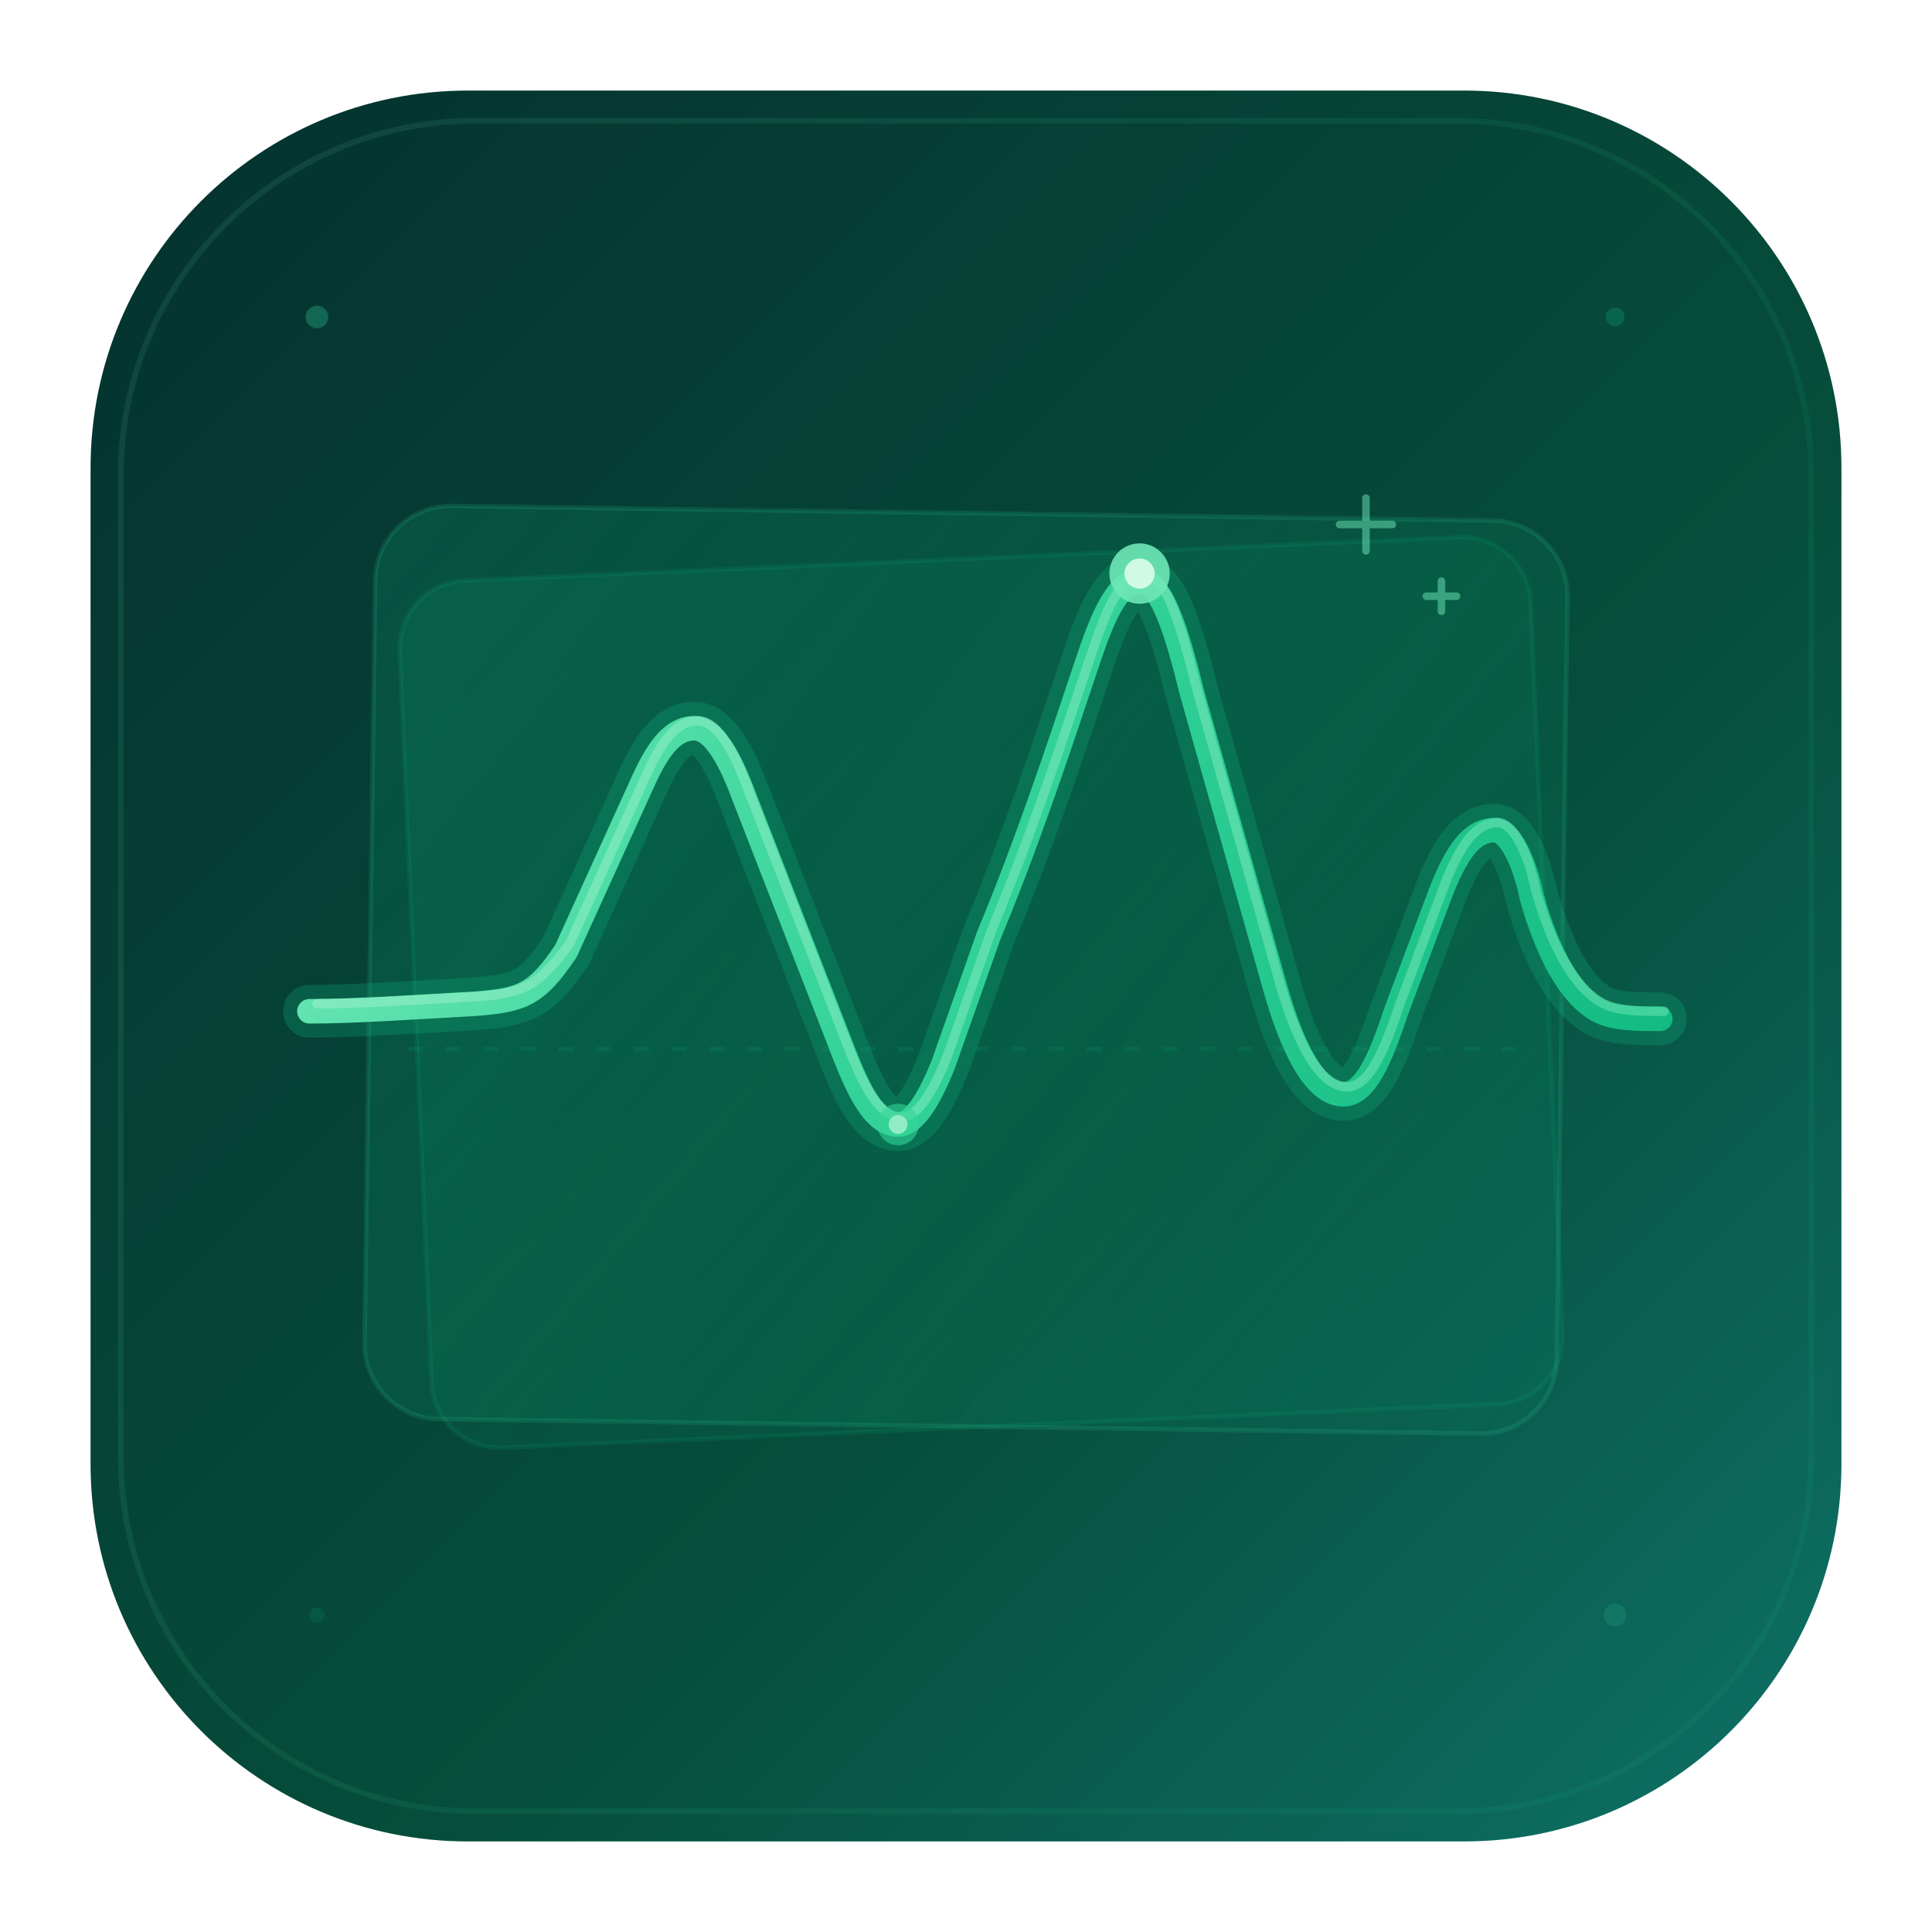
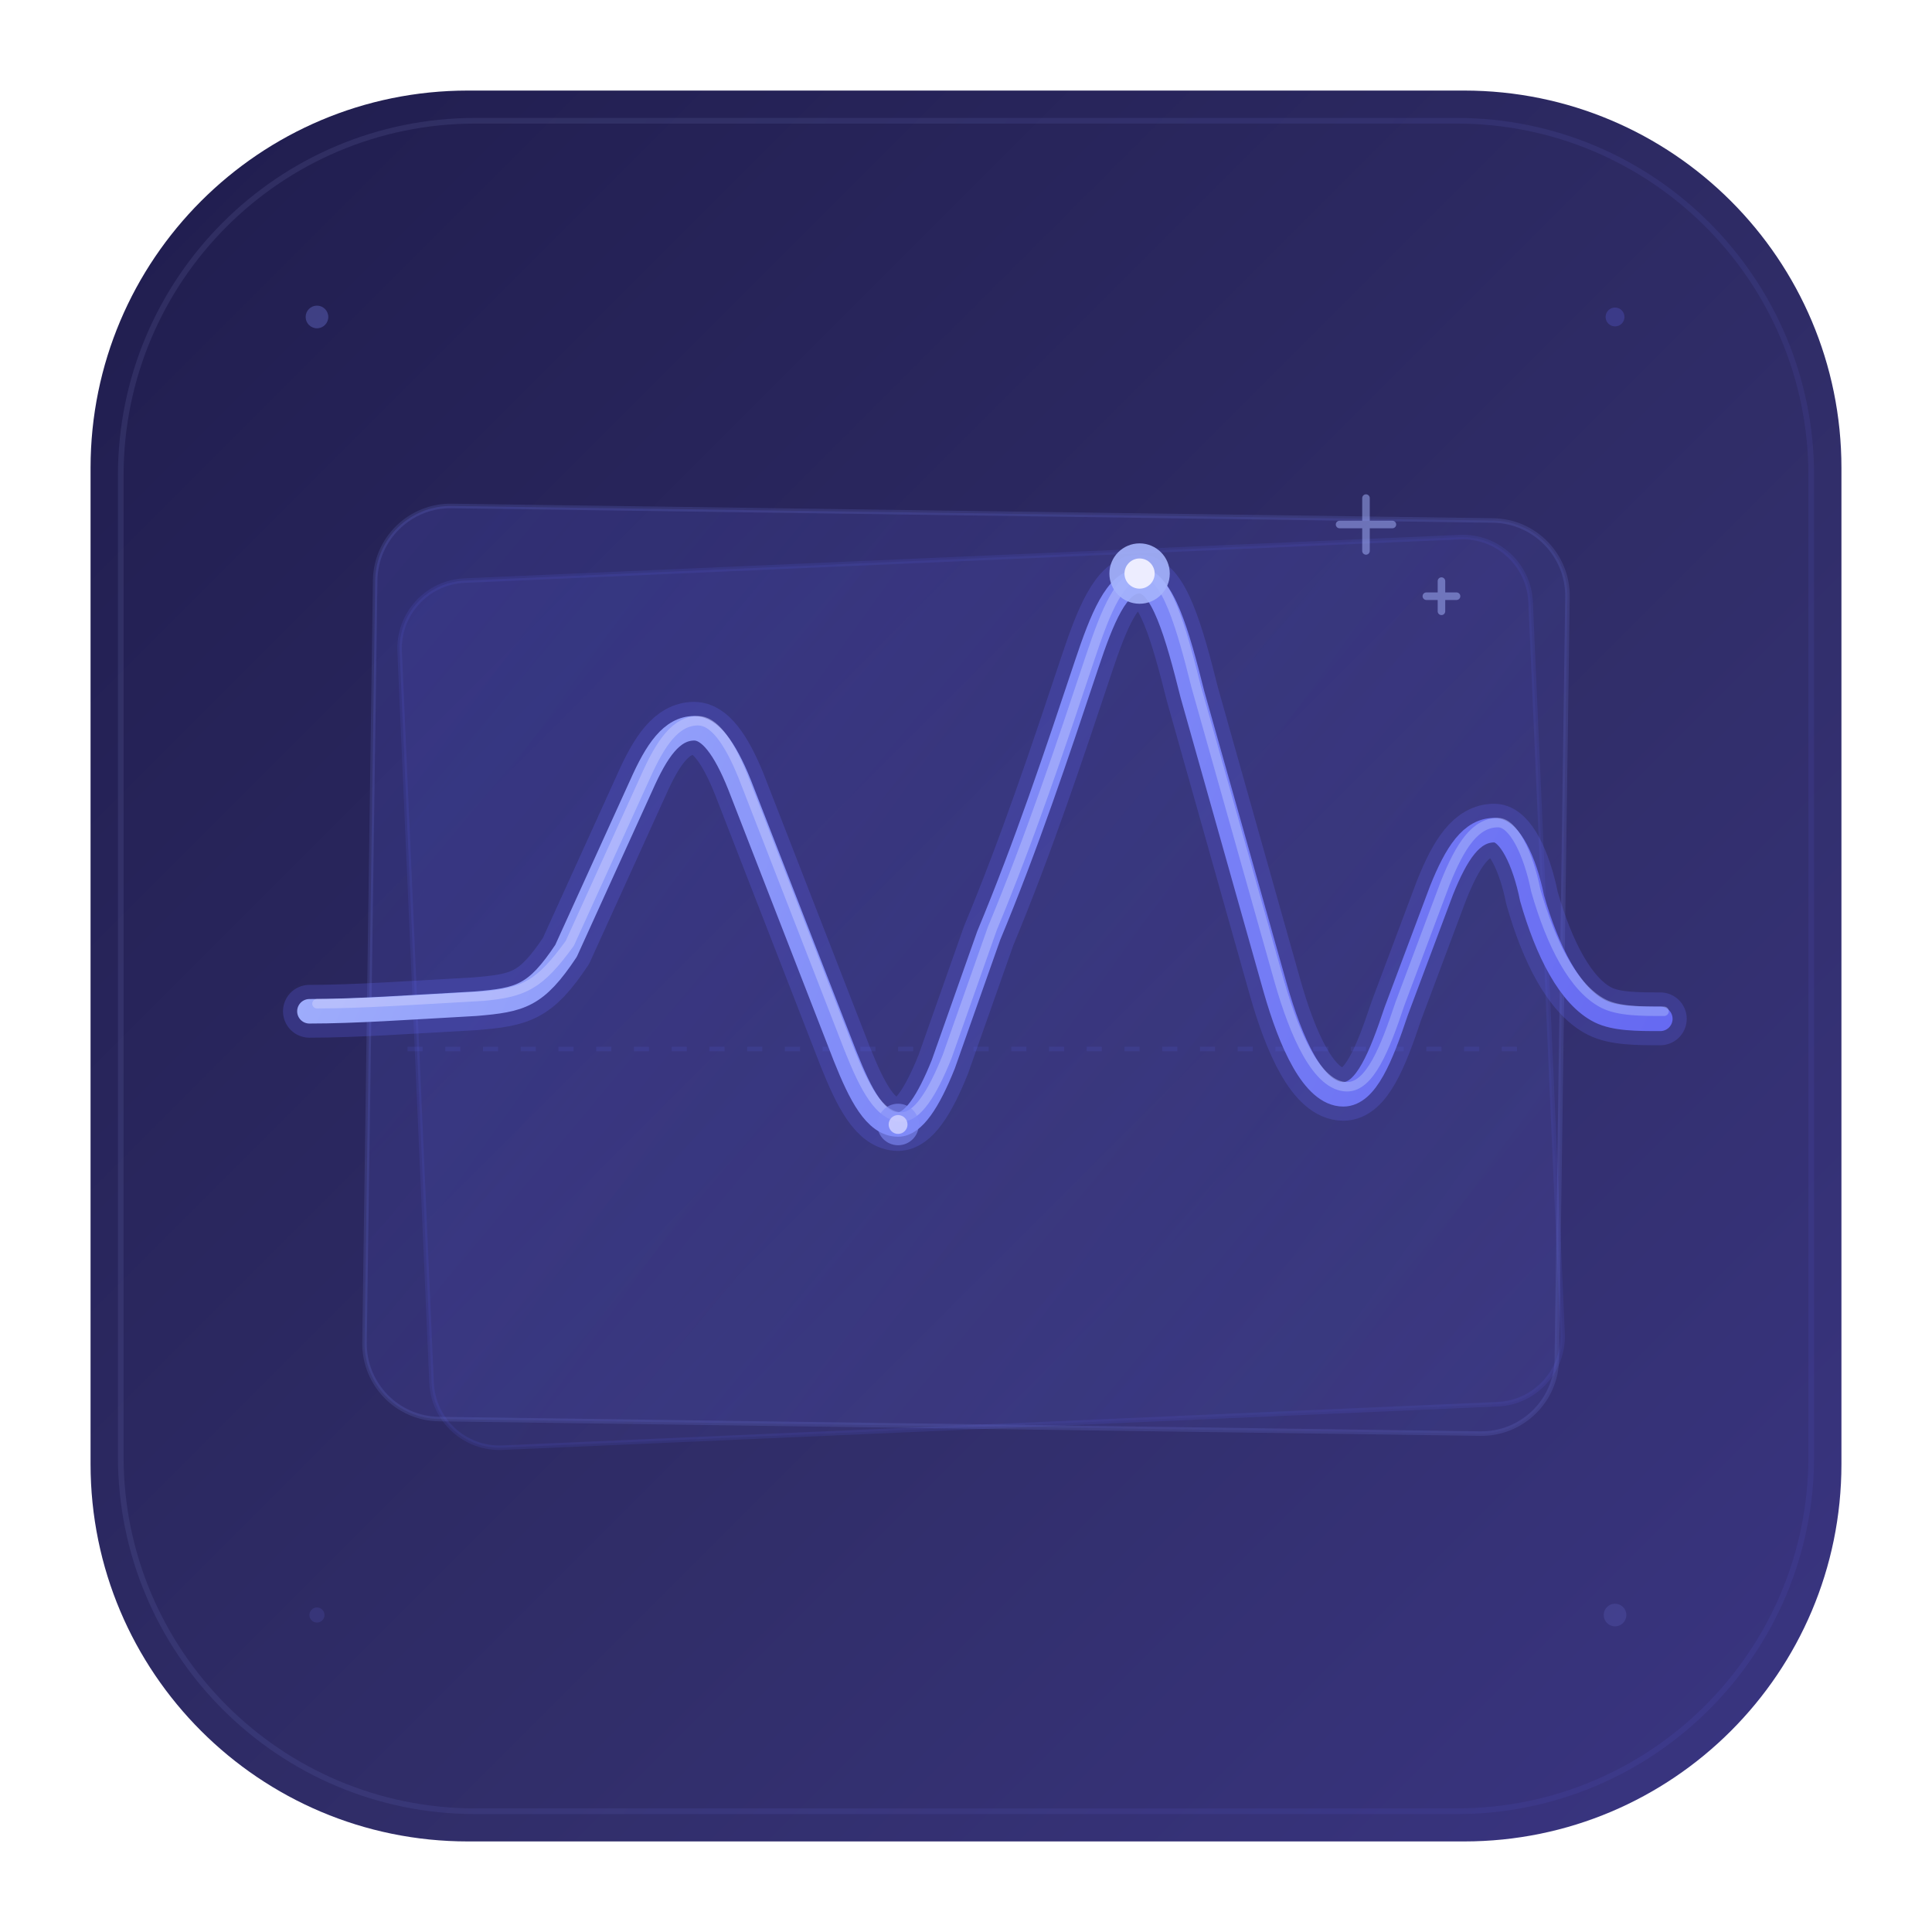
<svg xmlns="http://www.w3.org/2000/svg" viewBox="0 0 512 512" fill="none">
  <defs>
    <linearGradient id="bg" x1="0" y1="0" x2="512" y2="512" gradientUnits="userSpaceOnUse">
-       <stop offset="0%" stop-color="#042f2e" />
-       <stop offset="60%" stop-color="#064e3b" />
-       <stop offset="100%" stop-color="#0f766e" />
+       <stop offset="0%" stop-color="#1e1b4b" />
+       <stop offset="60%" stop-color="#312e6a" />
+       <stop offset="100%" stop-color="#3b3686" />
    </linearGradient>
    <linearGradient id="wave" x1="80" y1="180" x2="432" y2="340" gradientUnits="userSpaceOnUse">
-       <stop offset="0%" stop-color="#6ee7b7" />
-       <stop offset="45%" stop-color="#34d399" />
-       <stop offset="100%" stop-color="#10b981" />
+       <stop offset="0%" stop-color="#a5b4fc" />
+       <stop offset="45%" stop-color="#818cf8" />
+       <stop offset="100%" stop-color="#6366f1" />
    </linearGradient>
    <linearGradient id="wave-hi" x1="80" y1="200" x2="432" y2="320" gradientUnits="userSpaceOnUse">
-       <stop offset="0%" stop-color="#a7f3d0" />
-       <stop offset="100%" stop-color="#6ee7b7" />
+       <stop offset="0%" stop-color="#d4d4ff" />
+       <stop offset="100%" stop-color="#a5b4fc" />
    </linearGradient>
    <linearGradient id="card1" x1="120" y1="160" x2="400" y2="380" gradientUnits="userSpaceOnUse">
-       <stop offset="0%" stop-color="#10b981" stop-opacity="0.12" />
-       <stop offset="100%" stop-color="#059669" stop-opacity="0.06" />
+       <stop offset="0%" stop-color="#6366f1" stop-opacity="0.12" />
+       <stop offset="100%" stop-color="#5b5fc7" stop-opacity="0.06" />
    </linearGradient>
    <linearGradient id="card2" x1="100" y1="140" x2="420" y2="400" gradientUnits="userSpaceOnUse">
-       <stop offset="0%" stop-color="#10b981" stop-opacity="0.18" />
-       <stop offset="100%" stop-color="#059669" stop-opacity="0.08" />
+       <stop offset="0%" stop-color="#6366f1" stop-opacity="0.18" />
+       <stop offset="100%" stop-color="#5b5fc7" stop-opacity="0.08" />
    </linearGradient>
  </defs>
  <rect x="24" y="24" width="464" height="464" rx="100" fill="url(#bg)" />
  <rect x="32" y="32" width="448" height="448" rx="94" fill="none" stroke="url(#wave)" stroke-opacity="0.1" stroke-width="1.5" />
-   <rect x="110" y="148" width="300" height="230" rx="18" fill="url(#card1)" stroke="#10b981" stroke-opacity="0.12" stroke-width="1.2" transform="rotate(-2.5 260 263)" />
-   <rect x="98" y="136" width="316" height="242" rx="20" fill="url(#card2)" stroke="#34d399" stroke-opacity="0.15" stroke-width="1.2" transform="rotate(0.8 256 257)" />
-   <line x1="108" y1="278" x2="404" y2="278" stroke="#10b981" stroke-opacity="0.12" stroke-width="1.2" stroke-dasharray="4 6" />
-   <path d="M 82 268            C 94 268, 108 267, 126 266            C 138 265, 142 264, 150 252            L 170 208            C 174 199, 178 193, 184 193            C 188 193, 192 198, 196 208            L 224 280            C 228 290, 232 298, 238 298            C 242 298, 246 292, 250 282            L 262 248            C 272 224, 280 200, 288 176            C 292 164, 296 154, 302 154            C 308 154, 312 168, 316 184            L 338 262            C 342 276, 348 290, 356 290            C 362 290, 366 280, 370 268            L 382 236            C 386 226, 390 220, 396 220            C 400 220, 404 228, 406 238            C 410 252, 416 264, 424 268            C 428 270, 434 270, 440 270" stroke="#10b981" stroke-opacity="0.25" stroke-width="14" stroke-linecap="round" stroke-linejoin="round" />
+   <rect x="110" y="148" width="300" height="230" rx="18" fill="url(#card1)" stroke="#6366f1" stroke-opacity="0.12" stroke-width="1.2" transform="rotate(-2.5 260 263)" />
+   <rect x="98" y="136" width="316" height="242" rx="20" fill="url(#card2)" stroke="#818cf8" stroke-opacity="0.15" stroke-width="1.2" transform="rotate(0.8 256 257)" />
+   <line x1="108" y1="278" x2="404" y2="278" stroke="#6366f1" stroke-opacity="0.12" stroke-width="1.2" stroke-dasharray="4 6" />
+   <path d="M 82 268            C 94 268, 108 267, 126 266            C 138 265, 142 264, 150 252            L 170 208            C 174 199, 178 193, 184 193            C 188 193, 192 198, 196 208            L 224 280            C 228 290, 232 298, 238 298            C 242 298, 246 292, 250 282            L 262 248            C 272 224, 280 200, 288 176            C 292 164, 296 154, 302 154            C 308 154, 312 168, 316 184            L 338 262            C 342 276, 348 290, 356 290            C 362 290, 366 280, 370 268            L 382 236            C 386 226, 390 220, 396 220            C 400 220, 404 228, 406 238            C 410 252, 416 264, 424 268            C 428 270, 434 270, 440 270" stroke="#6366f1" stroke-opacity="0.25" stroke-width="14" stroke-linecap="round" stroke-linejoin="round" />
  <path d="M 82 268            C 94 268, 108 267, 126 266            C 138 265, 142 264, 150 252            L 170 208            C 174 199, 178 193, 184 193            C 188 193, 192 198, 196 208            L 224 280            C 228 290, 232 298, 238 298            C 242 298, 246 292, 250 282            L 262 248            C 272 224, 280 200, 288 176            C 292 164, 296 154, 302 154            C 308 154, 312 168, 316 184            L 338 262            C 342 276, 348 290, 356 290            C 362 290, 366 280, 370 268            L 382 236            C 386 226, 390 220, 396 220            C 400 220, 404 228, 406 238            C 410 252, 416 264, 424 268            C 428 270, 434 270, 440 270" stroke="url(#wave)" stroke-width="6.5" stroke-linecap="round" stroke-linejoin="round" />
  <path d="M 84 266            C 96 266, 110 265, 128 264            C 139 263, 143 261, 151 250            L 171 206            C 175 197, 179 191, 185 191            C 189 191, 193 196, 197 206            L 225 278            C 229 288, 233 296, 239 296            C 243 296, 247 290, 251 280            L 263 246            C 273 222, 281 198, 289 174            C 293 162, 297 152, 303 152            C 309 152, 313 166, 317 182            L 339 260            C 343 274, 349 288, 357 288            C 363 288, 367 278, 371 266            L 383 234            C 387 224, 391 218, 397 218            C 401 218, 405 226, 407 236            C 411 250, 417 262, 425 266            C 429 268, 435 268, 441 268" stroke="url(#wave-hi)" stroke-opacity="0.5" stroke-width="2.5" stroke-linecap="round" stroke-linejoin="round" />
-   <circle cx="302" cy="152" r="8" fill="#6ee7b7" opacity="0.9" />
-   <circle cx="302" cy="152" r="4" fill="#d1fae5" />
-   <circle cx="238" cy="298" r="5.5" fill="#34d399" opacity="0.6" />
-   <circle cx="238" cy="298" r="2.5" fill="#a7f3d0" opacity="0.8" />
-   <g stroke="#6ee7b7" stroke-width="2" stroke-linecap="round" opacity="0.5">
+   <circle cx="302" cy="152" r="8" fill="#a5b4fc" opacity="0.9" />
+   <circle cx="302" cy="152" r="4" fill="#ededff" />
+   <circle cx="238" cy="298" r="5.5" fill="#818cf8" opacity="0.6" />
+   <circle cx="238" cy="298" r="2.5" fill="#d4d4ff" opacity="0.8" />
+   <g stroke="#a5b4fc" stroke-width="2" stroke-linecap="round" opacity="0.5">
    <line x1="362" y1="132" x2="362" y2="146" />
    <line x1="355" y1="139" x2="369" y2="139" />
    <line x1="382" y1="154" x2="382" y2="162" />
    <line x1="378" y1="158" x2="386" y2="158" />
  </g>
-   <circle cx="84" cy="84" r="3" fill="#34d399" opacity="0.3" />
-   <circle cx="428" cy="84" r="2.5" fill="#10b981" opacity="0.25" />
-   <circle cx="84" cy="428" r="2" fill="#059669" opacity="0.2" />
-   <circle cx="428" cy="428" r="3" fill="#34d399" opacity="0.15" />
+   <circle cx="84" cy="84" r="3" fill="#818cf8" opacity="0.3" />
+   <circle cx="428" cy="84" r="2.5" fill="#6366f1" opacity="0.25" />
+   <circle cx="84" cy="428" r="2" fill="#5b5fc7" opacity="0.2" />
+   <circle cx="428" cy="428" r="3" fill="#818cf8" opacity="0.15" />
</svg>
